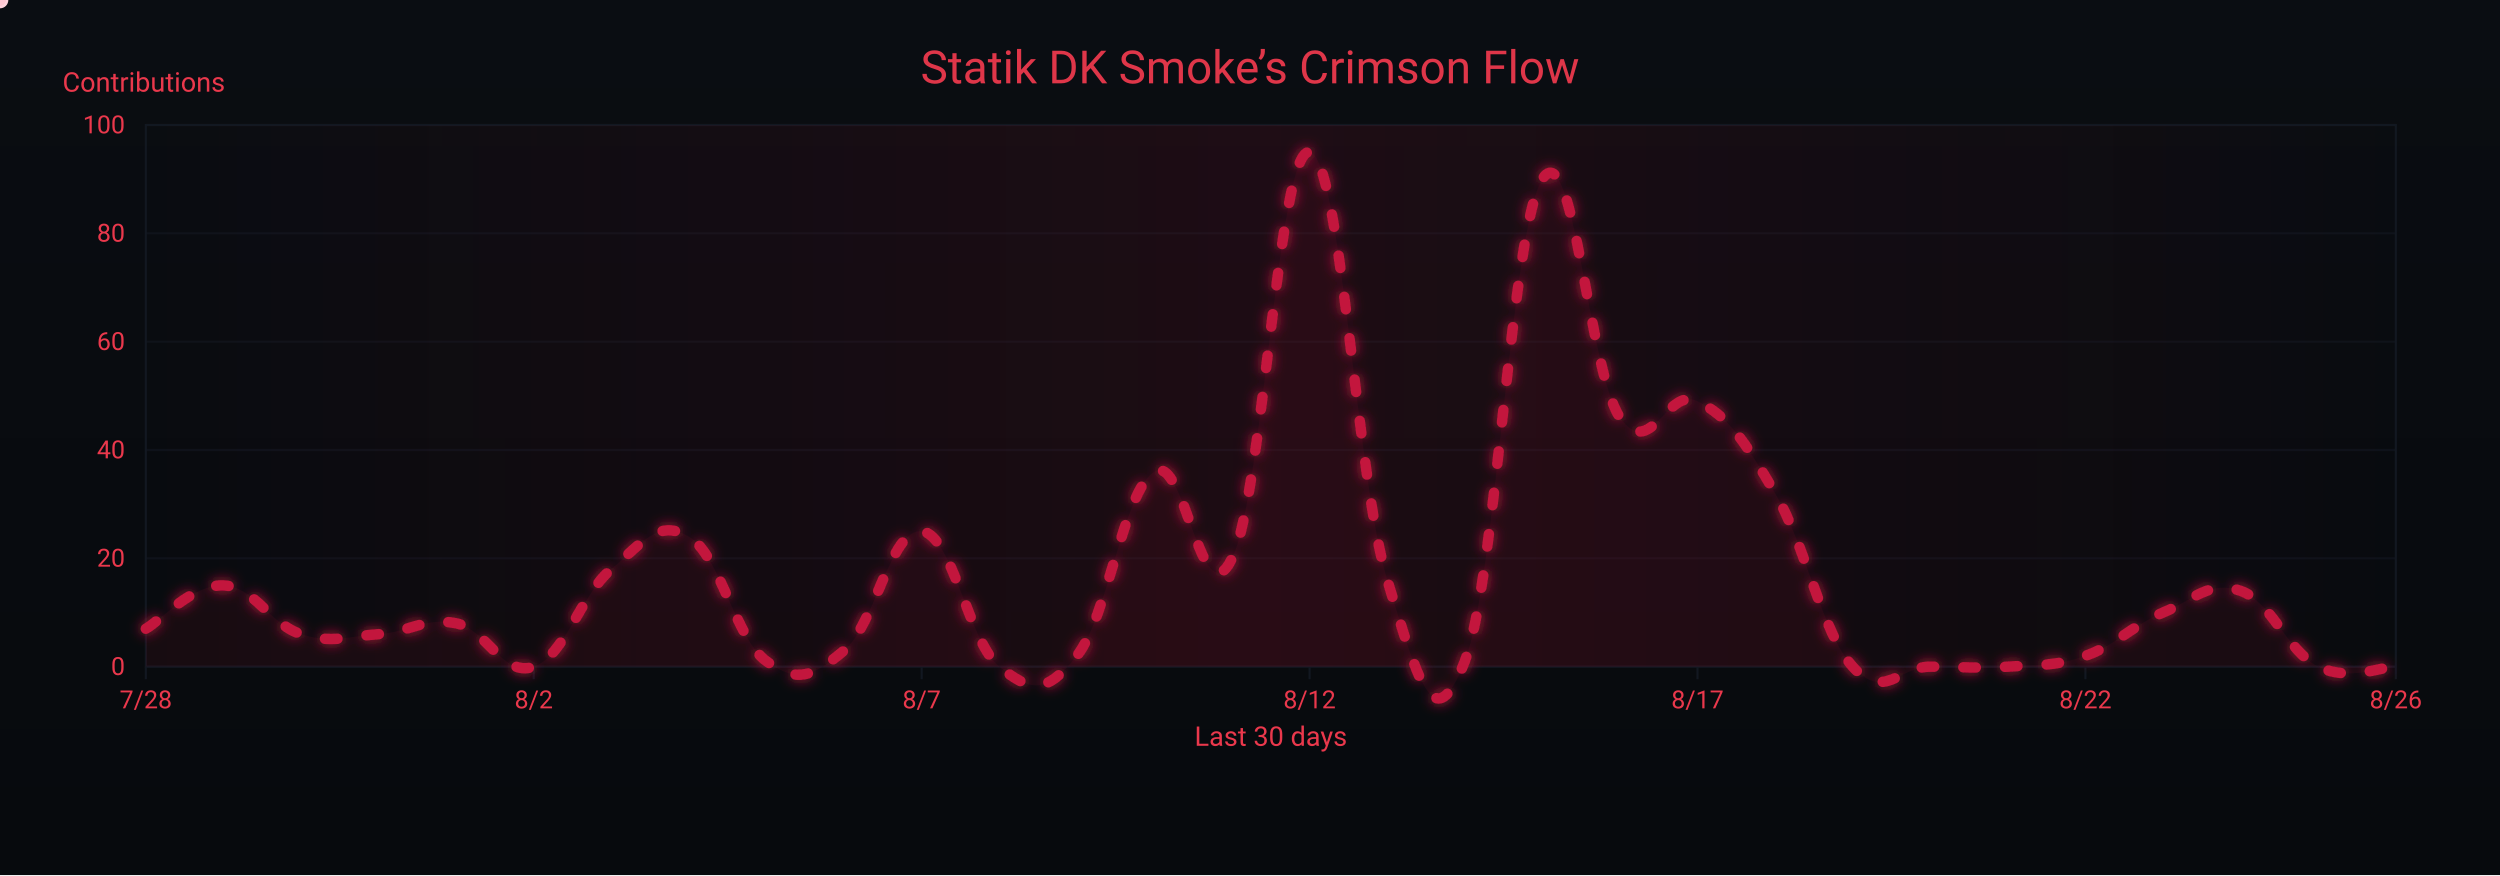
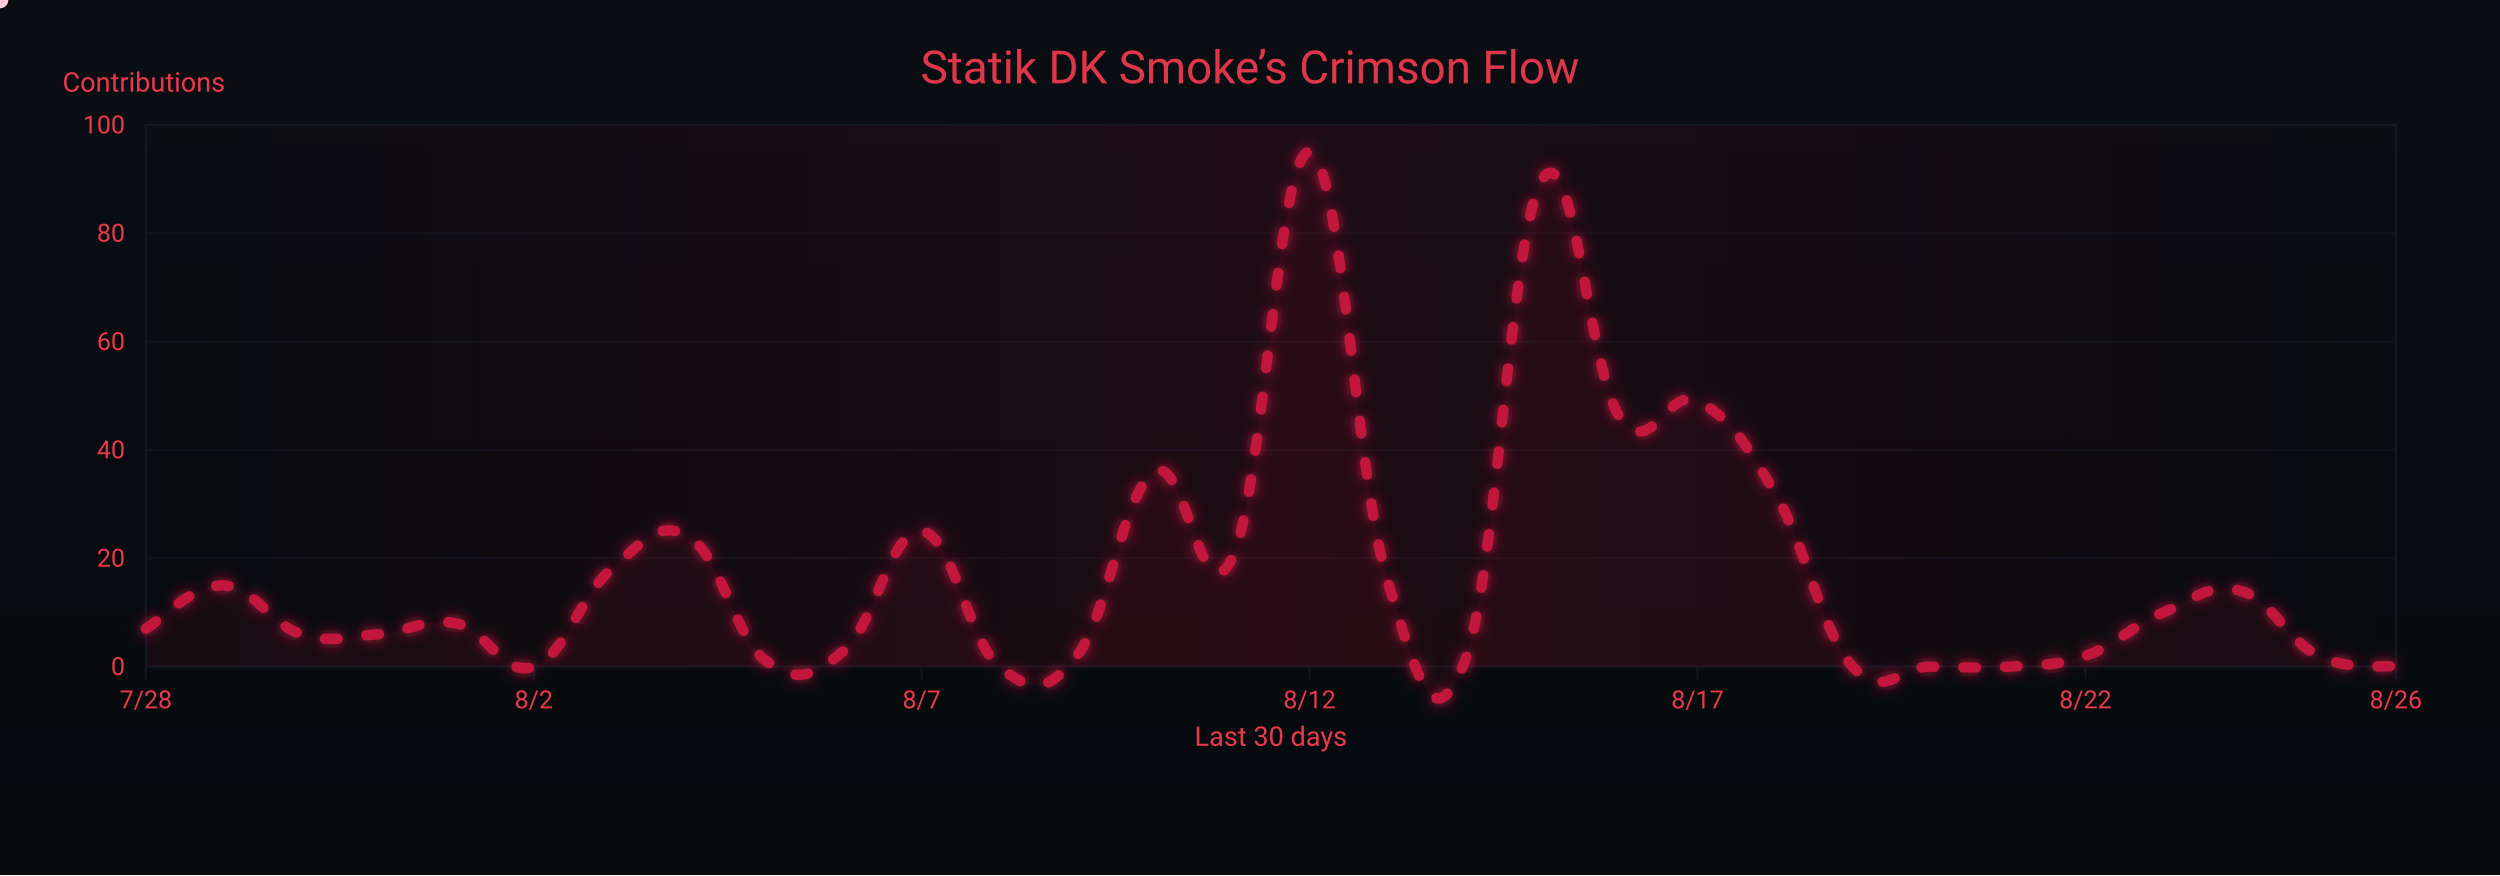
<svg xmlns="http://www.w3.org/2000/svg" width="1200" height="420" viewBox="0 0 1200 420" role="img" aria-label="Crimson Flow Graph">
  <defs>
    <linearGradient id="bgGrad" x1="0" y1="0" x2="0" y2="1">
      <stop offset="0%" stop-color="#0a0d12" />
      <stop offset="100%" stop-color="#070a0d" />
    </linearGradient>
    <filter id="glow">
      <feGaussianBlur stdDeviation="3" result="b1" />
      <feMerge>
        <feMergeNode in="b1" />
        <feMergeNode in="SourceGraphic" />
      </feMerge>
    </filter>
    <linearGradient id="sheen" x1="0" y1="0" x2="1" y2="0">
      <stop offset="0%" stop-color="#9b0e2a" stop-opacity="0" />
      <stop offset="50%" stop-color="#9b0e2a" stop-opacity=".14" />
      <stop offset="100%" stop-color="#9b0e2a" stop-opacity="0" />
      <animateTransform attributeName="gradientTransform" type="translate" from="-1 0" to="1 0" dur="9s" repeatCount="indefinite" />
    </linearGradient>
  </defs>
  <rect width="1200" height="420" fill="url(#bgGrad)" />
  <rect x="70" y="60" width="1080" height="260" fill="none" stroke="#121821" stroke-width="1" />
  <g font-family="ui-sans-serif,system-ui,-apple-system,Segoe UI,Roboto,Ubuntu,Arial" font-size="12">
    <path d="M70,320.0 H1150" stroke="#121821" stroke-width="1" opacity="0.6" />
    <text x="60" y="324.0" text-anchor="end" fill="#ea384c">0</text>
    <path d="M70,268.0 H1150" stroke="#121821" stroke-width="1" opacity="0.6" />
    <text x="60" y="272.0" text-anchor="end" fill="#ea384c">20</text>
    <path d="M70,216.0 H1150" stroke="#121821" stroke-width="1" opacity="0.6" />
    <text x="60" y="220.0" text-anchor="end" fill="#ea384c">40</text>
    <path d="M70,164.0 H1150" stroke="#121821" stroke-width="1" opacity="0.6" />
    <text x="60" y="168.0" text-anchor="end" fill="#ea384c">60</text>
    <path d="M70,112.0 H1150" stroke="#121821" stroke-width="1" opacity="0.6" />
    <text x="60" y="116.0" text-anchor="end" fill="#ea384c">80</text>
    <path d="M70,60.0 H1150" stroke="#121821" stroke-width="1" opacity="0.6" />
    <text x="60" y="64.0" text-anchor="end" fill="#ea384c">100</text>
    <text x="30" y="44" fill="#ea384c" font-size="13">Contributions</text>
  </g>
  <g font-family="ui-sans-serif,system-ui,-apple-system,Segoe UI,Roboto,Ubuntu,Arial" font-size="12">
    <path d="M70.0,320 V326" stroke="#121821" stroke-width="1" />
    <text x="70.0" y="340" text-anchor="middle" fill="#ea384c">7/28</text>
    <path d="M256.2,320 V326" stroke="#121821" stroke-width="1" />
    <text x="256.2" y="340" text-anchor="middle" fill="#ea384c">8/2</text>
    <path d="M442.4,320 V326" stroke="#121821" stroke-width="1" />
    <text x="442.4" y="340" text-anchor="middle" fill="#ea384c">8/7</text>
    <path d="M628.6,320 V326" stroke="#121821" stroke-width="1" />
    <text x="628.6" y="340" text-anchor="middle" fill="#ea384c">8/12</text>
    <path d="M814.8,320 V326" stroke="#121821" stroke-width="1" />
    <text x="814.8" y="340" text-anchor="middle" fill="#ea384c">8/17</text>
    <path d="M1001.0,320 V326" stroke="#121821" stroke-width="1" />
    <text x="1001.0" y="340" text-anchor="middle" fill="#ea384c">8/22</text>
    <path d="M1150.0,320 V326" stroke="#121821" stroke-width="1" />
    <text x="1150.0" y="340" text-anchor="middle" fill="#ea384c">8/26</text>
    <text x="610" y="358" text-anchor="middle" fill="#ea384c" font-size="13">Last 30 days</text>
  </g>
  <rect x="70" y="60" width="1080" height="260" fill="url(#sheen)" />
  <text x="600" y="40" text-anchor="middle" font-family="ui-sans-serif,system-ui,-apple-system,Segoe UI,Roboto,Ubuntu,Arial" font-size="22" fill="#ea384c" opacity=".95">Statik DK Smoke’s Crimson Flow</text>
-   <path d="M70.0,301.8 C77.4,297.6 92.3,280.5 107.2,281.0 C122.1,281.5 129.6,299.7 144.5,304.4 C159.4,309.1 166.8,305.4 181.7,304.4 C196.6,303.4 204.1,296.1 219.0,299.2 C233.9,302.3 241.3,325.2 256.2,320.0 C271.1,314.8 278.6,285.7 293.4,273.2 C308.3,260.7 315.8,248.8 330.7,257.6 C345.6,266.4 353.0,306.5 367.9,317.4 C382.8,328.3 390.3,324.7 405.2,312.2 C420.1,299.7 427.5,253.4 442.4,255.0 C457.3,256.6 464.8,308.0 479.7,320.0 C494.6,332.0 502.0,333.5 516.9,314.8 C531.8,296.1 539.2,235.8 554.1,226.4 C569.0,217.0 576.5,298.7 591.4,268.0 C606.3,237.3 613.7,70.9 628.6,73.0 C643.5,75.1 651.0,229.5 665.9,278.4 C680.8,327.3 688.2,355.9 703.1,317.4 C718.0,278.9 725.4,109.4 740.3,86.0 C755.2,62.6 762.7,179.1 777.6,200.4 C792.5,221.7 799.9,185.3 814.8,192.6 C829.7,199.9 837.2,211.3 852.1,236.8 C867.0,262.3 874.4,303.4 889.3,320.0 C904.2,336.6 911.7,320.0 926.6,320.0 C941.4,320.0 948.9,321.0 963.8,320.0 C978.7,319.0 986.1,320.0 1001.0,314.8 C1015.9,309.6 1023.4,300.2 1038.3,294.0 C1053.2,287.8 1060.6,278.4 1075.5,283.6 C1090.4,288.8 1097.9,312.7 1112.8,320.0 C1127.7,327.3 1142.6,320.0 1150.0,320.0 L 1150,320 L 70,320 Z" fill="#7a0f26" opacity=".13">
+   <path d="M70.0,301.8 C77.4,297.6 92.3,280.5 107.2,281.0 C122.1,281.5 129.6,299.7 144.5,304.4 C159.4,309.1 166.8,305.4 181.7,304.4 C196.6,303.4 204.1,296.1 219.0,299.2 C233.9,302.3 241.3,325.2 256.2,320.0 C271.1,314.8 278.6,285.7 293.4,273.2 C308.3,260.7 315.8,248.8 330.7,257.6 C345.6,266.4 353.0,306.5 367.9,317.4 C382.8,328.3 390.3,324.7 405.2,312.2 C420.1,299.7 427.5,253.4 442.4,255.0 C457.3,256.6 464.8,308.0 479.7,320.0 C494.6,332.0 502.0,333.5 516.9,314.8 C531.8,296.1 539.2,235.8 554.1,226.4 C569.0,217.0 576.5,298.7 591.4,268.0 C606.3,237.3 613.7,70.9 628.6,73.0 C643.5,75.1 651.0,229.5 665.9,278.4 C680.8,327.3 688.2,355.9 703.1,317.4 C718.0,278.9 725.4,109.4 740.3,86.0 C755.2,62.6 762.7,179.1 777.6,200.4 C792.5,221.7 799.9,185.3 814.8,192.6 C829.7,199.9 837.2,211.3 852.1,236.8 C867.0,262.3 874.4,303.4 889.3,320.0 C904.2,336.6 911.7,320.0 926.6,320.0 C941.4,320.0 948.9,321.0 963.8,320.0 C978.7,319.0 986.1,320.0 1001.0,314.8 C1015.9,309.6 1023.4,300.2 1038.3,294.0 C1053.2,287.8 1060.6,279.4 1075.5,283.6 C1090.4,287.8 1097.9,307.5 1112.8,314.8 C1127.7,322.1 1142.6,319.0 1150.0,320.0 L 1150,320 L 70,320 Z" fill="#7a0f26" opacity=".13">
    <animate attributeName="opacity" values=".10;.17;.10" dur="6s" repeatCount="indefinite" />
  </path>
-   <path id="curve" d="M70.0,301.8 C77.4,297.6 92.3,280.5 107.2,281.0 C122.1,281.5 129.6,299.7 144.5,304.4 C159.4,309.1 166.8,305.4 181.7,304.4 C196.6,303.4 204.1,296.1 219.0,299.2 C233.9,302.3 241.3,325.2 256.2,320.0 C271.1,314.8 278.6,285.7 293.4,273.2 C308.3,260.7 315.8,248.8 330.7,257.6 C345.6,266.4 353.0,306.5 367.9,317.4 C382.8,328.3 390.3,324.7 405.2,312.2 C420.1,299.7 427.5,253.4 442.4,255.0 C457.3,256.6 464.8,308.0 479.7,320.0 C494.6,332.0 502.0,333.5 516.9,314.8 C531.8,296.1 539.2,235.8 554.1,226.4 C569.0,217.0 576.5,298.7 591.4,268.0 C606.3,237.3 613.7,70.9 628.6,73.0 C643.5,75.1 651.0,229.5 665.9,278.4 C680.8,327.3 688.2,355.9 703.1,317.4 C718.0,278.9 725.4,109.4 740.3,86.0 C755.2,62.6 762.7,179.1 777.6,200.4 C792.5,221.7 799.9,185.3 814.8,192.6 C829.7,199.9 837.2,211.3 852.1,236.8 C867.0,262.3 874.4,303.4 889.3,320.0 C904.2,336.6 911.7,320.0 926.6,320.0 C941.4,320.0 948.9,321.0 963.8,320.0 C978.7,319.0 986.1,320.0 1001.0,314.8 C1015.9,309.6 1023.4,300.2 1038.3,294.0 C1053.2,287.8 1060.6,278.4 1075.5,283.6 C1090.4,288.8 1097.9,312.7 1112.8,320.0 C1127.7,327.3 1142.6,320.0 1150.0,320.0" fill="none" stroke="#c3193d" stroke-width="5" stroke-linecap="round" stroke-linejoin="round" stroke-dasharray="6 14" filter="url(#glow)">
+   <path id="curve" d="M70.0,301.8 C77.4,297.6 92.3,280.5 107.2,281.0 C122.1,281.5 129.6,299.7 144.5,304.4 C159.4,309.1 166.8,305.4 181.7,304.4 C196.6,303.4 204.1,296.1 219.0,299.2 C233.9,302.3 241.3,325.2 256.2,320.0 C271.1,314.8 278.6,285.7 293.4,273.2 C308.3,260.7 315.8,248.8 330.7,257.6 C345.6,266.4 353.0,306.5 367.9,317.4 C382.8,328.3 390.3,324.7 405.2,312.2 C420.1,299.7 427.5,253.4 442.4,255.0 C457.3,256.6 464.8,308.0 479.7,320.0 C494.6,332.0 502.0,333.5 516.9,314.8 C531.8,296.1 539.2,235.8 554.1,226.4 C569.0,217.0 576.5,298.7 591.4,268.0 C606.3,237.3 613.7,70.9 628.6,73.0 C643.5,75.1 651.0,229.5 665.9,278.4 C680.8,327.3 688.2,355.9 703.1,317.4 C718.0,278.9 725.4,109.4 740.3,86.0 C755.2,62.6 762.7,179.1 777.6,200.4 C792.5,221.7 799.9,185.3 814.8,192.6 C829.7,199.9 837.2,211.3 852.1,236.8 C867.0,262.3 874.4,303.4 889.3,320.0 C904.2,336.6 911.7,320.0 926.6,320.0 C941.4,320.0 948.9,321.0 963.8,320.0 C978.7,319.0 986.1,320.0 1001.0,314.8 C1015.9,309.6 1023.4,300.2 1038.3,294.0 C1053.2,287.8 1060.6,279.4 1075.5,283.6 C1090.4,287.8 1097.9,307.5 1112.8,314.8 C1127.7,322.1 1142.6,319.0 1150.0,320.0" fill="none" stroke="#c3193d" stroke-width="5" stroke-linecap="round" stroke-linejoin="round" stroke-dasharray="6 14" filter="url(#glow)">
    <animate attributeName="stroke-dashoffset" values="0;-220" dur="4.8s" repeatCount="indefinite" />
  </path>
  <g fill="#ffd1db">
    <circle r="4">
      <animateMotion dur="7s" rotate="auto" repeatCount="indefinite">
        <mpath href="#curve" />
      </animateMotion>
      <animate attributeName="opacity" values="1;.3;1" dur="2.2s" repeatCount="indefinite" />
    </circle>
    <circle r="3" fill="#ffffff">
      <animateMotion dur="8.2s" begin="1s" rotate="auto" repeatCount="indefinite">
        <mpath href="#curve" />
      </animateMotion>
      <animate attributeName="opacity" values=".7;.2;.7" dur="2.4s" repeatCount="indefinite" />
    </circle>
    <circle r="3" fill="#ffc7d3">
      <animateMotion dur="6s" begin="2s" rotate="auto" repeatCount="indefinite">
        <mpath href="#curve" />
      </animateMotion>
      <animate attributeName="opacity" values=".8;.3;.8" dur="2s" repeatCount="indefinite" />
    </circle>
  </g>
</svg>
